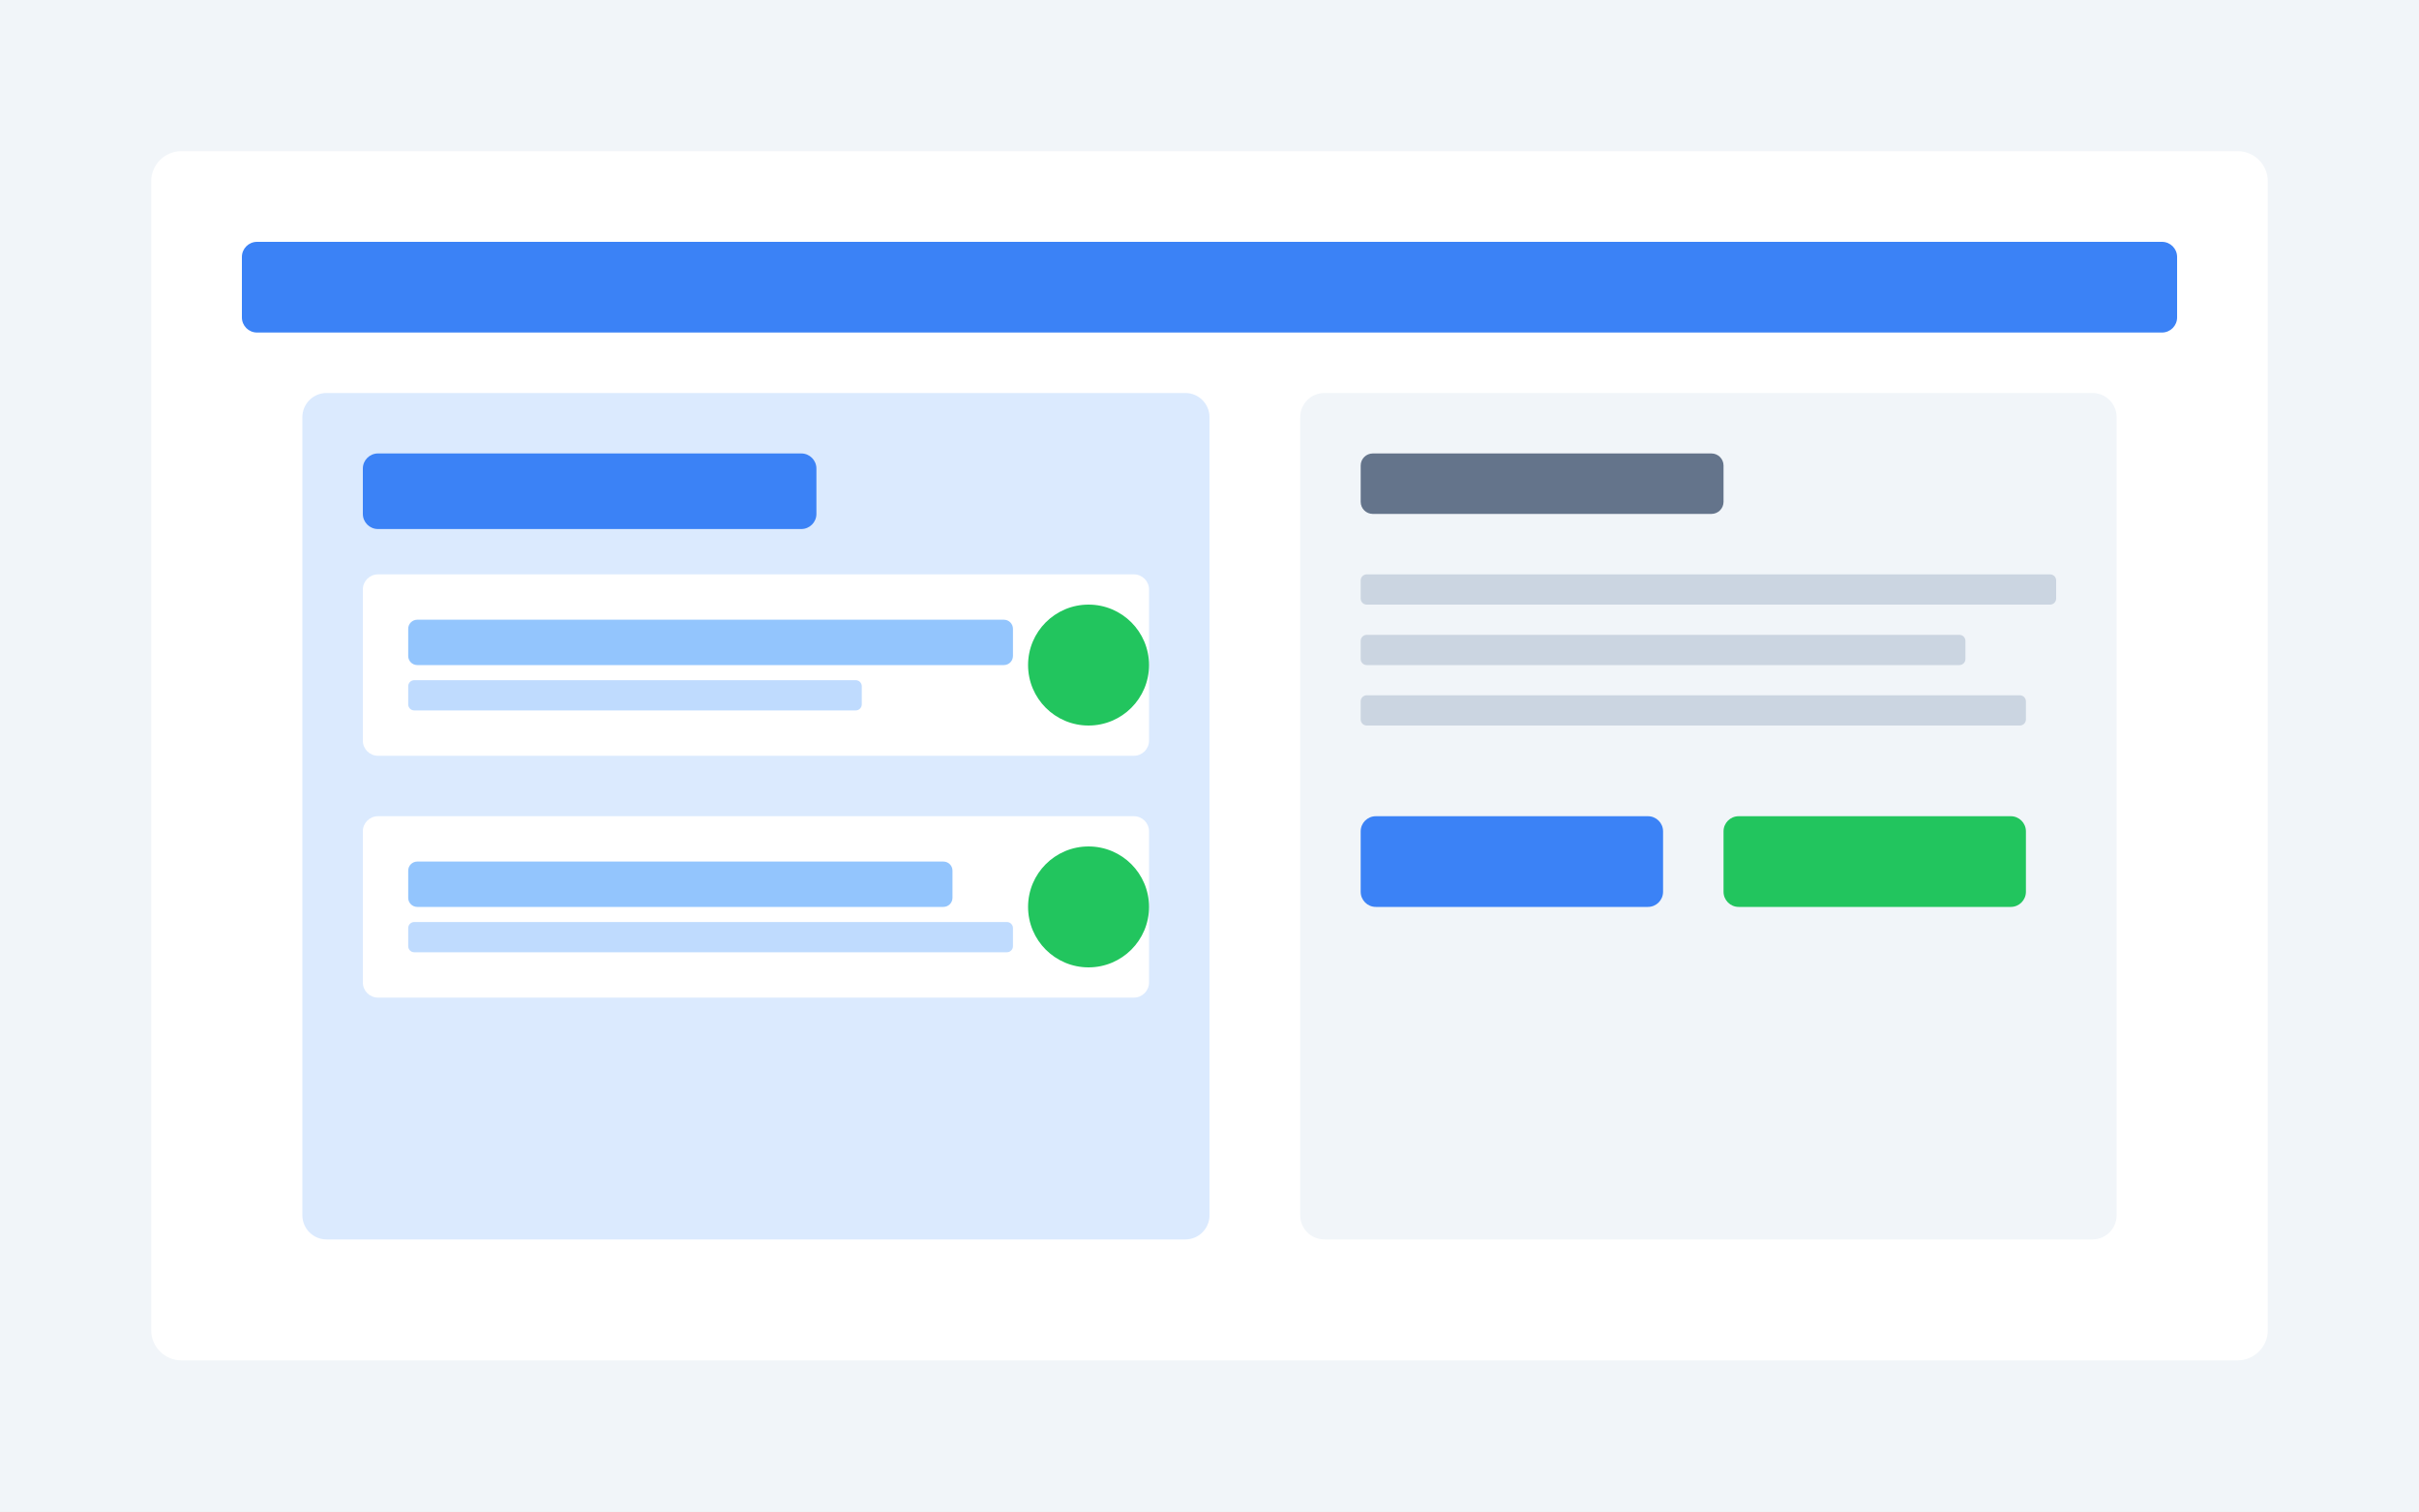
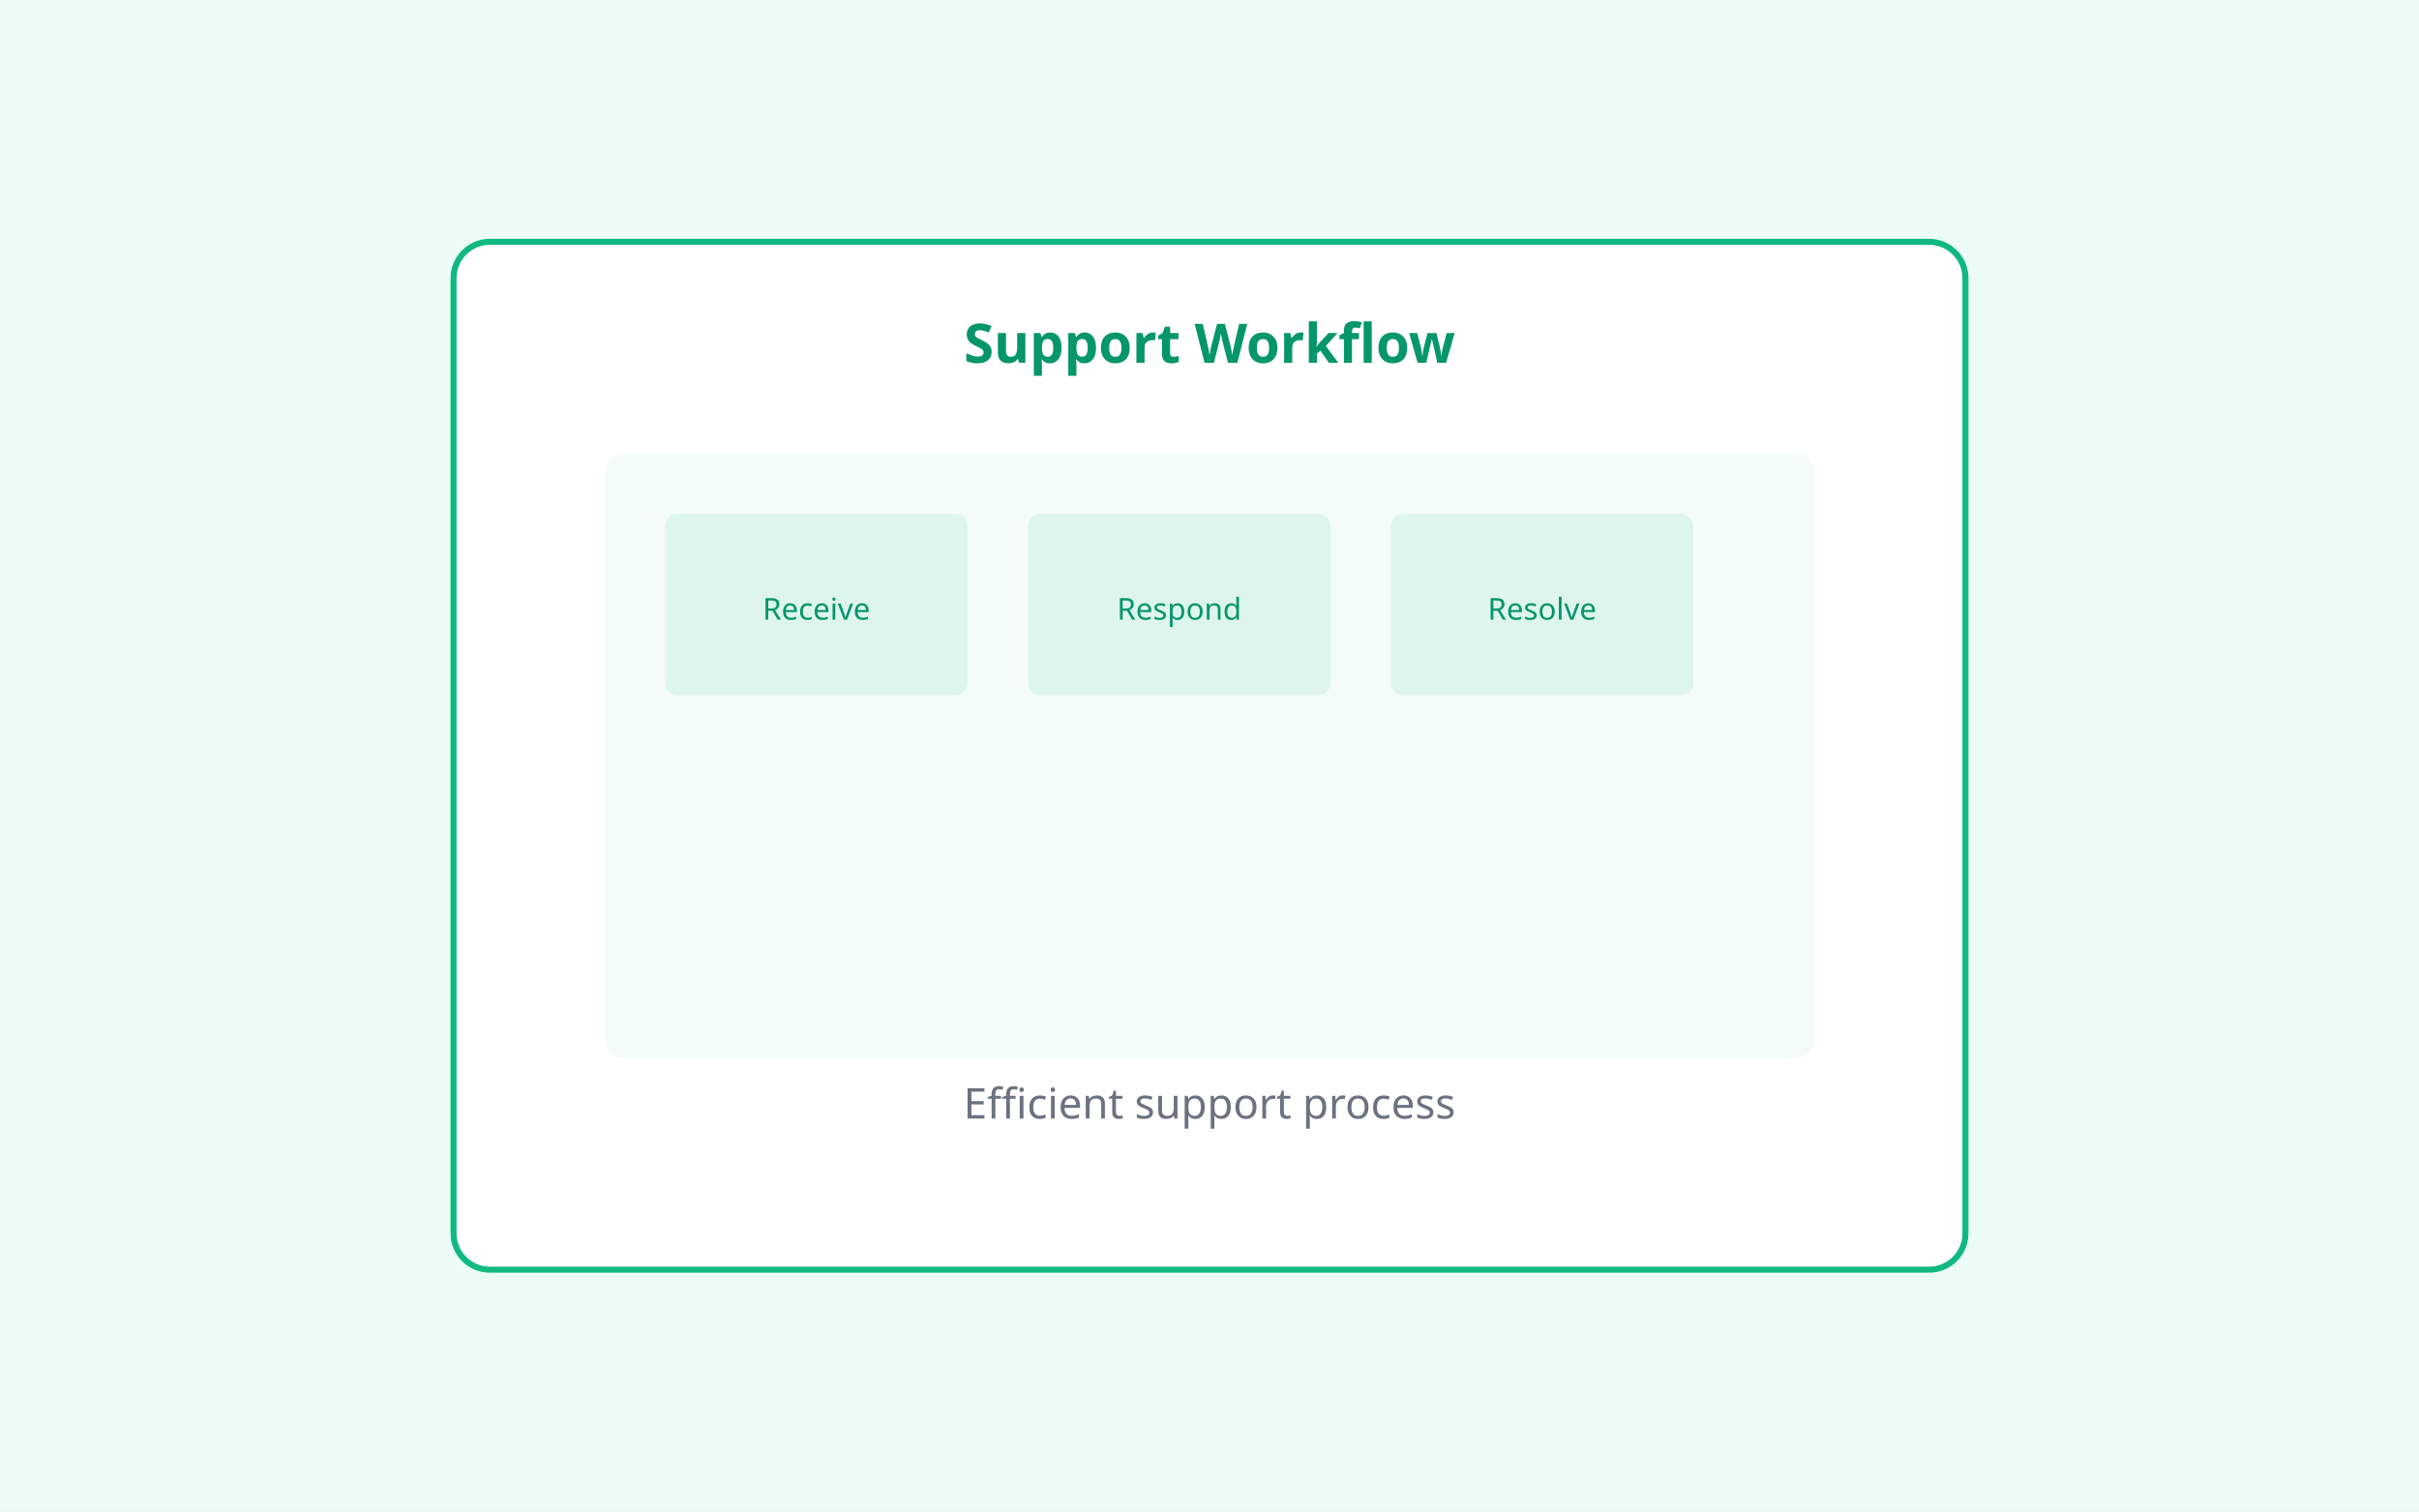
- <svg xmlns="http://www.w3.org/2000/svg" width="800" height="500" viewBox="0 0 800 500" fill="none">
-   <rect width="800" height="500" fill="#F1F5F9" />
-   <rect x="50" y="50" width="700" height="400" rx="10" fill="white" />
-   <rect x="80" y="80" width="640" height="30" rx="5" fill="#3B82F6" />
-   <rect x="100" y="130" width="300" height="280" rx="8" fill="#DBEAFE" />
-   <rect x="120" y="150" width="150" height="25" rx="5" fill="#3B82F6" />
-   <rect x="120" y="190" width="260" height="60" rx="5" fill="white" />
-   <rect x="135" y="205" width="200" height="15" rx="3" fill="#93C5FD" />
-   <rect x="135" y="225" width="150" height="10" rx="2" fill="#BFDBFE" />
-   <circle cx="360" cy="220" r="20" fill="#22C55E" />
-   <rect x="120" y="270" width="260" height="60" rx="5" fill="white" />
-   <rect x="135" y="285" width="180" height="15" rx="3" fill="#93C5FD" />
-   <rect x="135" y="305" width="200" height="10" rx="2" fill="#BFDBFE" />
-   <circle cx="360" cy="300" r="20" fill="#22C55E" />
-   <rect x="430" y="130" width="270" height="280" rx="8" fill="#F1F5F9" />
-   <rect x="450" y="150" width="120" height="20" rx="4" fill="#64748B" />
-   <rect x="450" y="190" width="230" height="10" rx="2" fill="#CBD5E1" />
-   <rect x="450" y="210" width="200" height="10" rx="2" fill="#CBD5E1" />
-   <rect x="450" y="230" width="220" height="10" rx="2" fill="#CBD5E1" />
-   <rect x="450" y="270" width="100" height="30" rx="5" fill="#3B82F6" />
-   <rect x="570" y="270" width="100" height="30" rx="5" fill="#22C55E" />
+ <svg xmlns="http://www.w3.org/2000/svg" viewBox="0 0 800 500" fill="none">
+   <rect width="800" height="500" fill="#ECFDF5" />
+   <rect x="150" y="80" width="500" height="340" rx="12" fill="white" stroke="#10B981" stroke-width="2" />
+   <text x="400" y="120" text-anchor="middle" font-family="system-ui" font-size="18" font-weight="600" fill="#059669">Support Workflow</text>
+   <rect x="200" y="150" width="400" height="200" rx="6" fill="#10B981" opacity="0.05" />
+   <rect x="220" y="170" width="100" height="60" rx="4" fill="#10B981" opacity="0.1" />
+   <rect x="340" y="170" width="100" height="60" rx="4" fill="#10B981" opacity="0.1" />
+   <rect x="460" y="170" width="100" height="60" rx="4" fill="#10B981" opacity="0.1" />
+   <text x="270" y="205" text-anchor="middle" font-family="system-ui" font-size="10" fill="#059669">Receive</text>
+   <text x="390" y="205" text-anchor="middle" font-family="system-ui" font-size="10" fill="#059669">Respond</text>
+   <text x="510" y="205" text-anchor="middle" font-family="system-ui" font-size="10" fill="#059669">Resolve</text>
+   <text x="400" y="370" text-anchor="middle" font-family="system-ui" font-size="14" fill="#6B7280">Efficient support process</text>
</svg>
